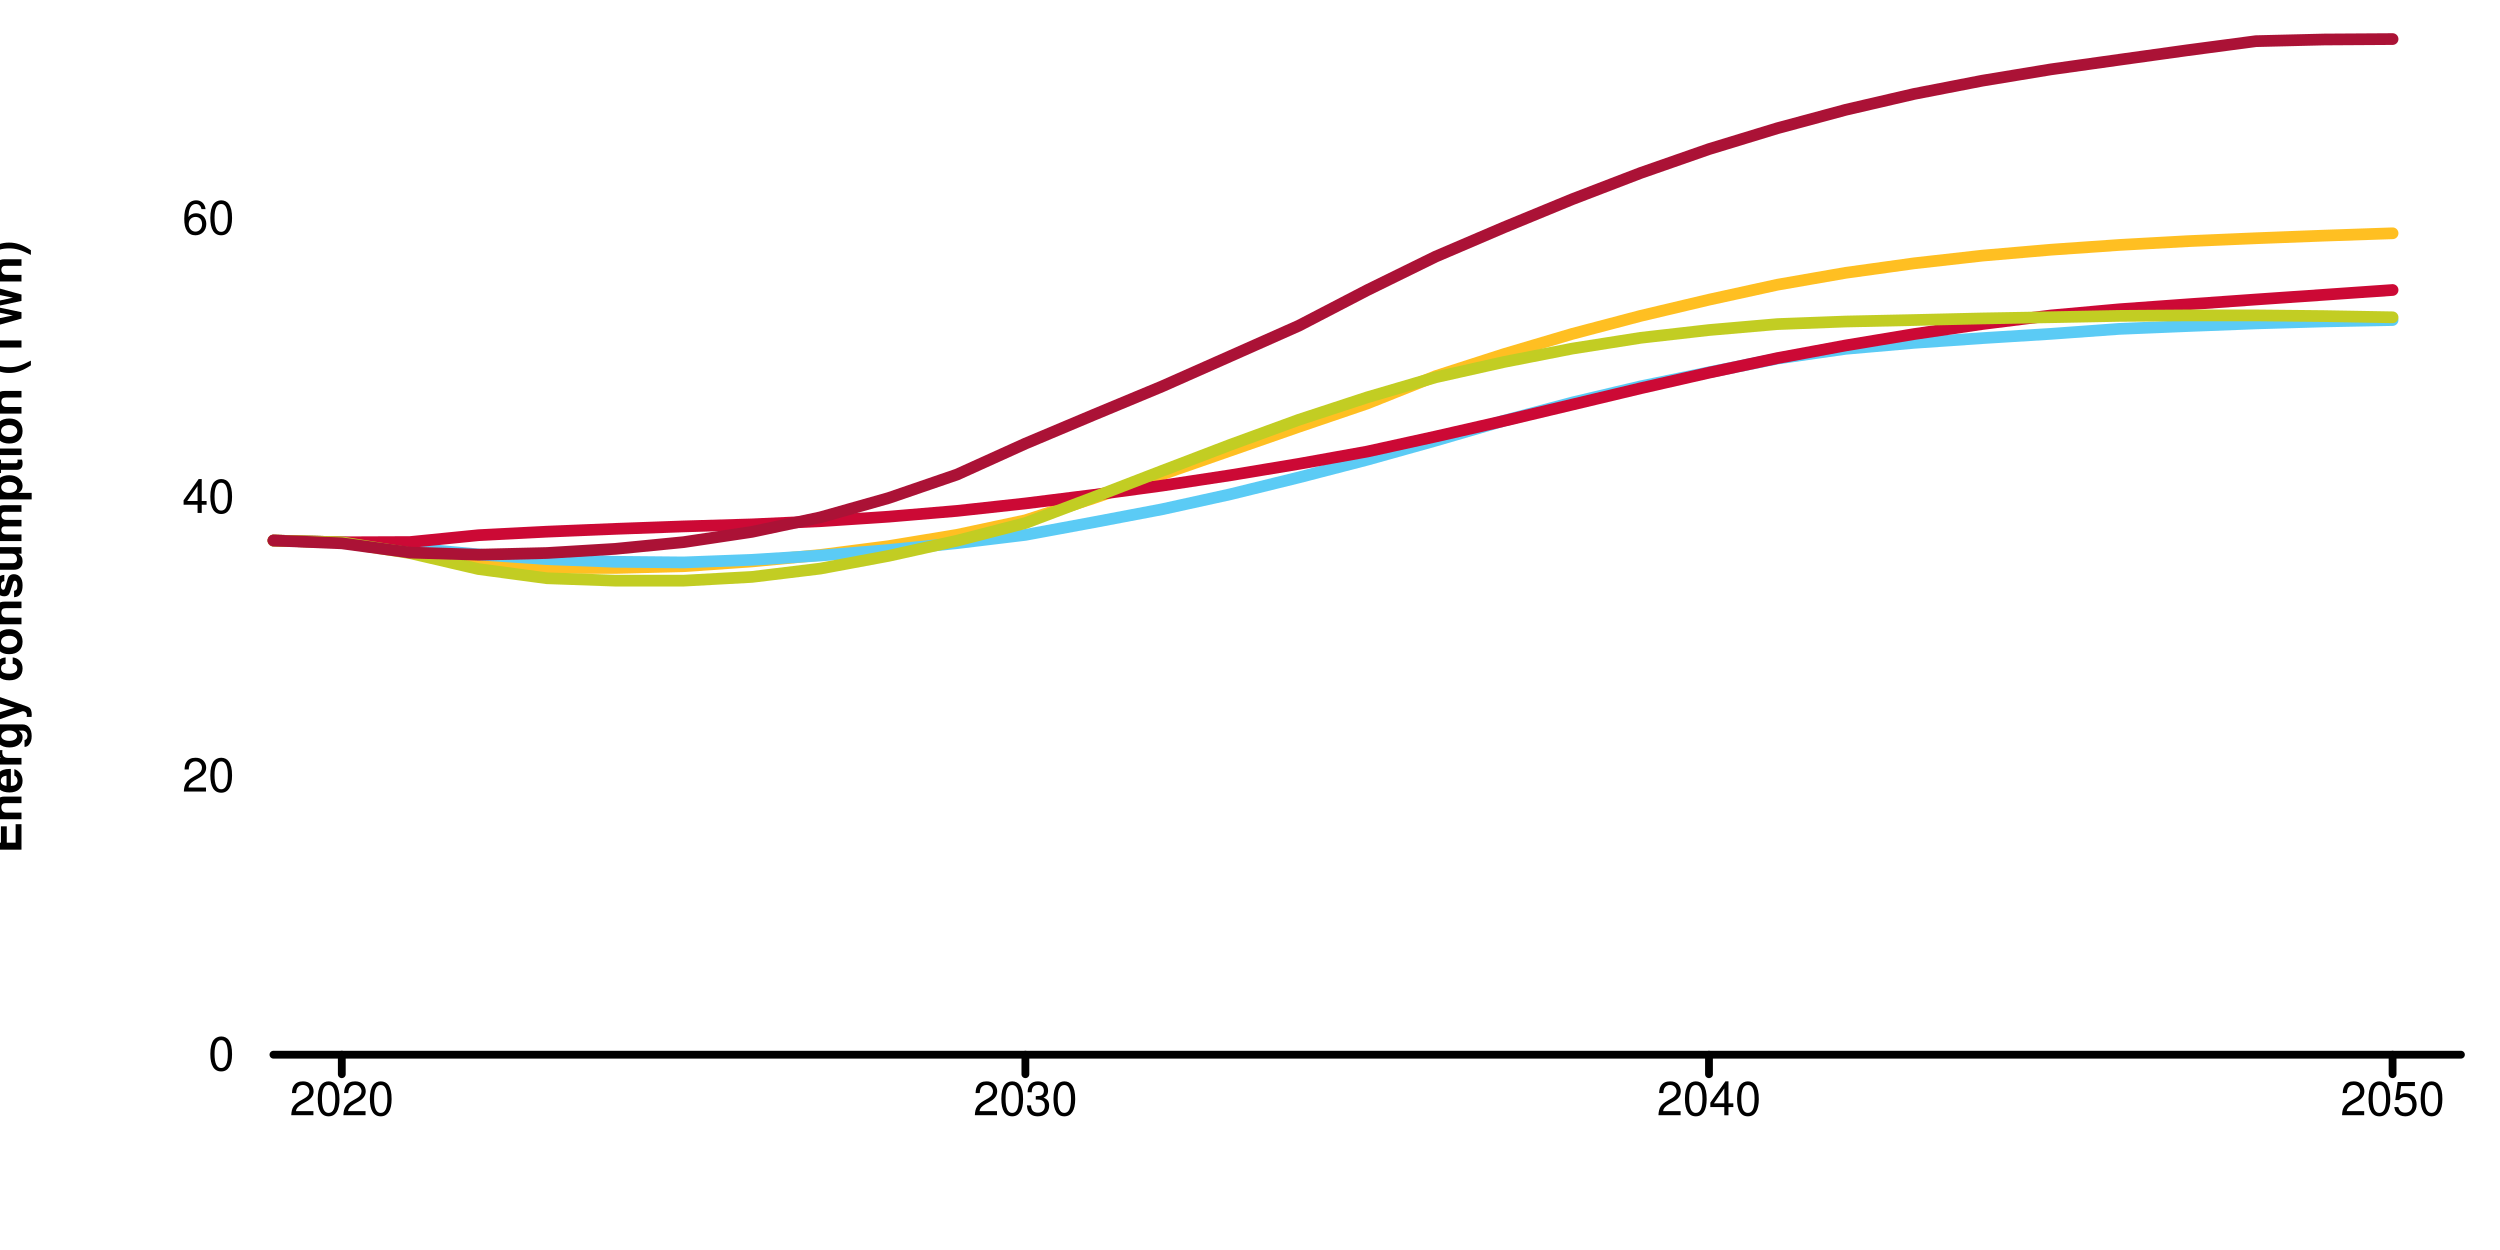
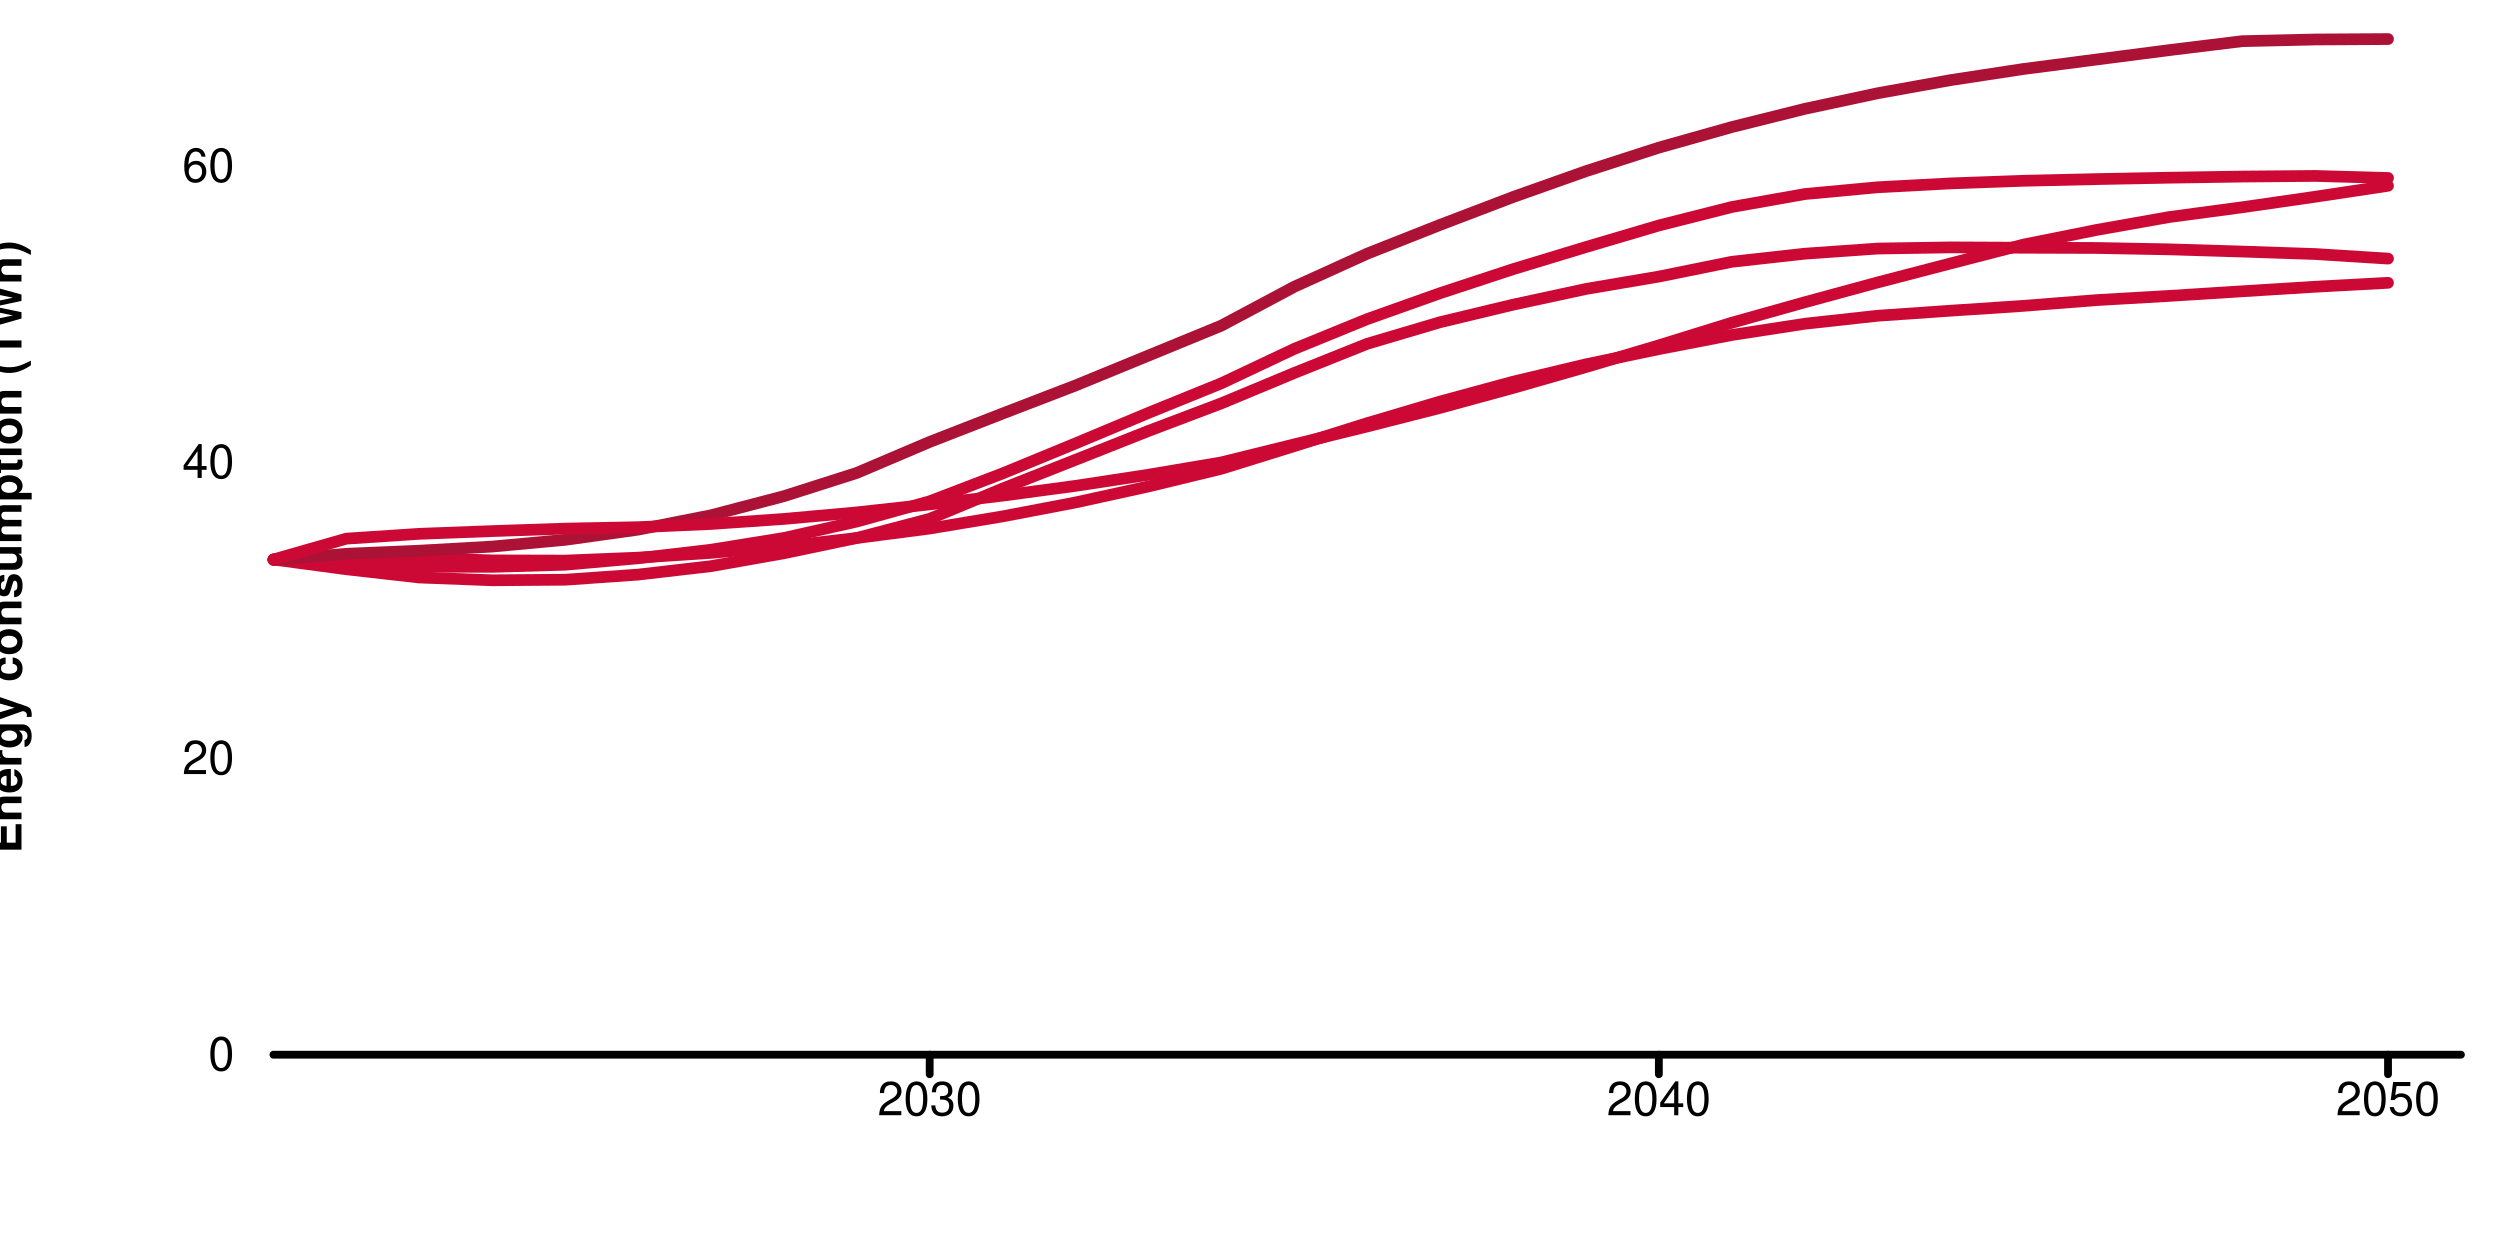
<svg xmlns="http://www.w3.org/2000/svg" width="640" height="320" viewBox="0 0 640 320" style="overflow:display" preserveAspectRatio="xMinYMin meet" overflow="visible">
  <defs>
    <style>
	.data-series path.line { fill-opacity: 0; }
	.data-series path.line.dotted { stroke-dasharray: 12 20 }
	.data-series circle { display: none; }
	.data-series:hover path.line, .data-series.on path.line { stroke-width: 5; }
	.data-series:hover circle, .data-series.on circle { display: inline; }
	.data-series circle:hover, .data-series circle.on { r: 6px!important; fill: black; }
	.grid { font-family: "Helvetica Neue",Helvetica,Arial,"Lucida Grande",sans-serif; }
	.grid line { stroke: rgb(0,0,0); stroke-width: 2; stroke-linecap: round; }
	.grid.grid-x text { text-anchor: middle; dominant-baseline: hanging; transform: translateY(10px); }
	.grid.grid-y text { text-anchor: end; dominant-baseline: middle; transform: translateX(-10px); }
	</style>
  </defs>
  <g class="grid grid-y">
    <line x1="70" y1="270" x2="630" y2="270" data-left="70" />
    <text x="70" y="270" text-anchor="end">0</text>
-     <text x="70" y="198.649" text-anchor="end">20</text>
-     <text x="70" y="127.298" text-anchor="end">40</text>
-     <text x="70" y="55.947" text-anchor="end">60</text>
+     <text x="70" y="194.174" text-anchor="end">20</text>
+     <text x="70" y="118.348" text-anchor="end">40</text>
+     <text x="70" y="42.522" text-anchor="end">60</text>
    <text style="text-anchor:middle;dominant-baseline:hanging;font-weight:bold;transform: translateY(140px) rotate(-90deg);">Energy consumption (TWh)</text>
  </g>
  <g class="grid grid-x">
-     <line class="tick" x1="87.5" y1="270" x2="87.5" y2="275" />
-     <text x="87.5" y="270" text-anchor="middle">2020</text>
-     <line class="tick" x1="262.5" y1="270" x2="262.5" y2="275" />
-     <text x="262.5" y="270" text-anchor="middle">2030</text>
-     <line class="tick" x1="437.5" y1="270" x2="437.5" y2="275" />
-     <text x="437.5" y="270" text-anchor="middle">2040</text>
-     <line class="tick" x1="612.5" y1="270" x2="612.5" y2="275" />
-     <text x="612.5" y="270" text-anchor="middle">2050</text>
+     <line class="tick" x1="238" y1="270" x2="238" y2="275" />
+     <text x="238" y="270" text-anchor="middle">2030</text>
+     <line class="tick" x1="424.667" y1="270" x2="424.667" y2="275" />
+     <text x="424.667" y="270" text-anchor="middle">2040</text>
+     <line class="tick" x1="611.333" y1="270" x2="611.333" y2="275" />
+     <text x="611.333" y="270" text-anchor="middle">2050</text>
    <text style="text-anchor:middle;dominant-baseline:hanging;font-weight:bold;transform: translateY(140px) rotate(-90deg);" />
  </g>
  <g data-scenario="consumer-transformation" class="data-series">
-     <path d="M 70.00,138.38L 87.50,138.83L 105.00,140.89L 122.50,144.02L 140.00,145.37L 157.50,145.40L 175.00,144.95L 192.50,143.73L 210.00,142.07L 227.50,139.81L 245.00,136.92L 262.50,133.19L 280.00,127.51L 297.50,121.44L 315.00,115.34L 332.50,109.25L 350.00,103.29L 367.50,96.30L 385.00,90.66L 402.50,85.47L 420.00,80.86L 437.50,76.72L 455.00,72.89L 472.50,69.84L 490.00,67.41L 507.50,65.44L 525.00,63.93L 542.50,62.71L 560.00,61.74L 577.50,60.99L 595.00,60.32L 612.50,59.72" id="Consumer transformation" class="line" stroke="#FFBF22" stroke-width="3" stroke-linecap="round" />
-     <circle cx="70.00" cy="138.38" data-y="36.894" data-x="2019" r="4" fill="#FFBF22" />
-     <circle cx="87.50" cy="138.83" data-y="36.768" data-x="2020" r="4" fill="#FFBF22" />
-     <circle cx="105.00" cy="140.89" data-y="36.189" data-x="2021" r="4" fill="#FFBF22" />
-     <circle cx="122.50" cy="144.02" data-y="35.314" data-x="2022" r="4" fill="#FFBF22" />
-     <circle cx="140.00" cy="145.37" data-y="34.934" data-x="2023" r="4" fill="#FFBF22" />
-     <circle cx="157.50" cy="145.40" data-y="34.926" data-x="2024" r="4" fill="#FFBF22" />
-     <circle cx="175.00" cy="144.95" data-y="35.053" data-x="2025" r="4" fill="#FFBF22" />
-     <circle cx="192.50" cy="143.73" data-y="35.393" data-x="2026" r="4" fill="#FFBF22" />
-     <circle cx="210.00" cy="142.07" data-y="35.859" data-x="2027" r="4" fill="#FFBF22" />
-     <circle cx="227.50" cy="139.81" data-y="36.493" data-x="2028" r="4" fill="#FFBF22" />
-     <circle cx="245.00" cy="136.92" data-y="37.304" data-x="2029" r="4" fill="#FFBF22" />
-     <circle cx="262.50" cy="133.19" data-y="38.349" data-x="2030" r="4" fill="#FFBF22" />
-     <circle cx="280.00" cy="127.51" data-y="39.941" data-x="2031" r="4" fill="#FFBF22" />
-     <circle cx="297.50" cy="121.44" data-y="41.642" data-x="2032" r="4" fill="#FFBF22" />
-     <circle cx="315.00" cy="115.34" data-y="43.351" data-x="2033" r="4" fill="#FFBF22" />
-     <circle cx="332.50" cy="109.25" data-y="45.060" data-x="2034" r="4" fill="#FFBF22" />
-     <circle cx="350.00" cy="103.29" data-y="46.730" data-x="2035" r="4" fill="#FFBF22" />
-     <circle cx="367.50" cy="96.30" data-y="48.688" data-x="2036" r="4" fill="#FFBF22" />
-     <circle cx="385.00" cy="90.66" data-y="50.270" data-x="2037" r="4" fill="#FFBF22" />
-     <circle cx="402.50" cy="85.47" data-y="51.724" data-x="2038" r="4" fill="#FFBF22" />
-     <circle cx="420.00" cy="80.86" data-y="53.018" data-x="2039" r="4" fill="#FFBF22" />
-     <circle cx="437.50" cy="76.72" data-y="54.177" data-x="2040" r="4" fill="#FFBF22" />
-     <circle cx="455.00" cy="72.89" data-y="55.252" data-x="2041" r="4" fill="#FFBF22" />
-     <circle cx="472.50" cy="69.84" data-y="56.105" data-x="2042" r="4" fill="#FFBF22" />
-     <circle cx="490.00" cy="67.41" data-y="56.786" data-x="2043" r="4" fill="#FFBF22" />
-     <circle cx="507.50" cy="65.44" data-y="57.338" data-x="2044" r="4" fill="#FFBF22" />
-     <circle cx="525.00" cy="63.93" data-y="57.762" data-x="2045" r="4" fill="#FFBF22" />
-     <circle cx="542.50" cy="62.71" data-y="58.105" data-x="2046" r="4" fill="#FFBF22" />
-     <circle cx="560.00" cy="61.74" data-y="58.375" data-x="2047" r="4" fill="#FFBF22" />
-     <circle cx="577.50" cy="60.99" data-y="58.585" data-x="2048" r="4" fill="#FFBF22" />
-     <circle cx="595.00" cy="60.32" data-y="58.773" data-x="2049" r="4" fill="#FFBF22" />
-     <circle cx="612.50" cy="59.72" data-y="58.941" data-x="2050" r="4" fill="#FFBF22" />
+     <path d="M 70.00,143.24L 88.67,144.00L 107.33,145.06L 126.00,145.11L 144.67,144.57L 163.33,142.92L 182.00,140.73L 200.67,137.72L 219.33,133.52L 238.00,128.33L 256.67,121.19L 275.33,113.51L 294.00,105.70L 312.67,98.12L 331.33,89.31L 350.00,81.69L 368.67,75.05L 387.33,68.91L 406.00,63.24L 424.67,57.72L 443.33,52.99L 462.00,49.68L 480.67,47.94L 499.33,46.95L 518.00,46.28L 536.67,45.85L 555.33,45.49L 574.00,45.20L 592.67,45.04L 611.33,45.56" id="Consumer Transformation" class="line" stroke="#cc0935" stroke-width="3" stroke-linecap="round" />
+     <circle cx="70.00" cy="143.24" data-y="33.43466416" data-x="2021" r="4" fill="#cc0935" />
+     <circle cx="88.67" cy="144.00" data-y="33.23377937" data-x="2022" r="4" fill="#cc0935" />
+     <circle cx="107.33" cy="145.06" data-y="32.95478299" data-x="2023" r="4" fill="#cc0935" />
+     <circle cx="126.00" cy="145.11" data-y="32.94145133" data-x="2024" r="4" fill="#cc0935" />
+     <circle cx="144.67" cy="144.57" data-y="33.08238045" data-x="2025" r="4" fill="#cc0935" />
+     <circle cx="163.33" cy="142.92" data-y="33.52001789" data-x="2026" r="4" fill="#cc0935" />
+     <circle cx="182.00" cy="140.73" data-y="34.09535453" data-x="2027" r="4" fill="#cc0935" />
+     <circle cx="200.67" cy="137.72" data-y="34.88992929" data-x="2028" r="4" fill="#cc0935" />
+     <circle cx="219.33" cy="133.52" data-y="35.99859514" data-x="2029" r="4" fill="#cc0935" />
+     <circle cx="238.00" cy="128.33" data-y="37.36600401" data-x="2030" r="4" fill="#cc0935" />
+     <circle cx="256.67" cy="121.19" data-y="39.2509837" data-x="2031" r="4" fill="#cc0935" />
+     <circle cx="275.33" cy="113.51" data-y="41.27566593" data-x="2032" r="4" fill="#cc0935" />
+     <circle cx="294.00" cy="105.70" data-y="43.33648875" data-x="2033" r="4" fill="#cc0935" />
+     <circle cx="312.67" cy="98.12" data-y="45.33550068" data-x="2034" r="4" fill="#cc0935" />
+     <circle cx="331.33" cy="89.31" data-y="47.65975215" data-x="2035" r="4" fill="#cc0935" />
+     <circle cx="350.00" cy="81.69" data-y="49.66879568" data-x="2036" r="4" fill="#cc0935" />
+     <circle cx="368.67" cy="75.05" data-y="51.42138712" data-x="2037" r="4" fill="#cc0935" />
+     <circle cx="387.33" cy="68.91" data-y="53.03978581" data-x="2038" r="4" fill="#cc0935" />
+     <circle cx="406.00" cy="63.24" data-y="54.53570185" data-x="2039" r="4" fill="#cc0935" />
+     <circle cx="424.67" cy="57.72" data-y="55.99234164" data-x="2040" r="4" fill="#cc0935" />
+     <circle cx="443.33" cy="52.99" data-y="57.23768831" data-x="2041" r="4" fill="#cc0935" />
+     <circle cx="462.00" cy="49.68" data-y="58.11107252" data-x="2042" r="4" fill="#cc0935" />
+     <circle cx="480.67" cy="47.94" data-y="58.57101837" data-x="2043" r="4" fill="#cc0935" />
+     <circle cx="499.33" cy="46.95" data-y="58.83208366" data-x="2044" r="4" fill="#cc0935" />
+     <circle cx="518.00" cy="46.28" data-y="59.00813735" data-x="2045" r="4" fill="#cc0935" />
+     <circle cx="536.67" cy="45.85" data-y="59.1215151" data-x="2046" r="4" fill="#cc0935" />
+     <circle cx="555.33" cy="45.49" data-y="59.21749481" data-x="2047" r="4" fill="#cc0935" />
+     <circle cx="574.00" cy="45.20" data-y="59.29371378" data-x="2048" r="4" fill="#cc0935" />
+     <circle cx="592.67" cy="45.04" data-y="59.33646541" data-x="2049" r="4" fill="#cc0935" />
+     <circle cx="611.33" cy="45.56" data-y="59.1998397" data-x="2050" r="4" fill="#cc0935" />
  </g>
  <g data-scenario="system-transformation" class="data-series">
-     <path d="M 70.00,138.38L 87.50,138.83L 105.00,140.33L 122.50,141.93L 140.00,143.14L 157.50,143.82L 175.00,143.98L 192.50,143.32L 210.00,142.22L 227.50,140.80L 245.00,139.05L 262.50,136.93L 280.00,133.69L 297.50,130.37L 315.00,126.52L 332.50,122.22L 350.00,117.69L 367.50,112.80L 385.00,107.70L 402.50,103.04L 420.00,98.90L 437.50,95.30L 455.00,91.79L 472.50,89.30L 490.00,87.77L 507.50,86.56L 525.00,85.47L 542.50,84.20L 560.00,83.47L 577.50,82.79L 595.00,82.28L 612.50,81.93" id="System transformation" class="line" stroke="#5BCBF5" stroke-width="3" stroke-linecap="round" />
-     <circle cx="70.00" cy="138.38" data-y="36.894" data-x="2019" r="4" fill="#5BCBF5" />
-     <circle cx="87.50" cy="138.83" data-y="36.768" data-x="2020" r="4" fill="#5BCBF5" />
-     <circle cx="105.00" cy="140.33" data-y="36.347" data-x="2021" r="4" fill="#5BCBF5" />
-     <circle cx="122.50" cy="141.93" data-y="35.899" data-x="2022" r="4" fill="#5BCBF5" />
-     <circle cx="140.00" cy="143.14" data-y="35.560" data-x="2023" r="4" fill="#5BCBF5" />
-     <circle cx="157.50" cy="143.82" data-y="35.370" data-x="2024" r="4" fill="#5BCBF5" />
-     <circle cx="175.00" cy="143.98" data-y="35.323" data-x="2025" r="4" fill="#5BCBF5" />
-     <circle cx="192.50" cy="143.32" data-y="35.510" data-x="2026" r="4" fill="#5BCBF5" />
-     <circle cx="210.00" cy="142.22" data-y="35.818" data-x="2027" r="4" fill="#5BCBF5" />
-     <circle cx="227.50" cy="140.80" data-y="36.215" data-x="2028" r="4" fill="#5BCBF5" />
-     <circle cx="245.00" cy="139.05" data-y="36.706" data-x="2029" r="4" fill="#5BCBF5" />
-     <circle cx="262.50" cy="136.93" data-y="37.301" data-x="2030" r="4" fill="#5BCBF5" />
-     <circle cx="280.00" cy="133.69" data-y="38.208" data-x="2031" r="4" fill="#5BCBF5" />
-     <circle cx="297.50" cy="130.37" data-y="39.138" data-x="2032" r="4" fill="#5BCBF5" />
-     <circle cx="315.00" cy="126.52" data-y="40.219" data-x="2033" r="4" fill="#5BCBF5" />
-     <circle cx="332.50" cy="122.22" data-y="41.422" data-x="2034" r="4" fill="#5BCBF5" />
-     <circle cx="350.00" cy="117.69" data-y="42.694" data-x="2035" r="4" fill="#5BCBF5" />
-     <circle cx="367.50" cy="112.80" data-y="44.064" data-x="2036" r="4" fill="#5BCBF5" />
-     <circle cx="385.00" cy="107.70" data-y="45.492" data-x="2037" r="4" fill="#5BCBF5" />
-     <circle cx="402.50" cy="103.04" data-y="46.799" data-x="2038" r="4" fill="#5BCBF5" />
-     <circle cx="420.00" cy="98.90" data-y="47.960" data-x="2039" r="4" fill="#5BCBF5" />
-     <circle cx="437.50" cy="95.30" data-y="48.970" data-x="2040" r="4" fill="#5BCBF5" />
-     <circle cx="455.00" cy="91.79" data-y="49.954" data-x="2041" r="4" fill="#5BCBF5" />
-     <circle cx="472.50" cy="89.30" data-y="50.650" data-x="2042" r="4" fill="#5BCBF5" />
-     <circle cx="490.00" cy="87.77" data-y="51.081" data-x="2043" r="4" fill="#5BCBF5" />
-     <circle cx="507.50" cy="86.56" data-y="51.419" data-x="2044" r="4" fill="#5BCBF5" />
-     <circle cx="525.00" cy="85.47" data-y="51.725" data-x="2045" r="4" fill="#5BCBF5" />
-     <circle cx="542.50" cy="84.20" data-y="52.080" data-x="2046" r="4" fill="#5BCBF5" />
-     <circle cx="560.00" cy="83.47" data-y="52.284" data-x="2047" r="4" fill="#5BCBF5" />
-     <circle cx="577.50" cy="82.79" data-y="52.477" data-x="2048" r="4" fill="#5BCBF5" />
-     <circle cx="595.00" cy="82.28" data-y="52.619" data-x="2049" r="4" fill="#5BCBF5" />
-     <circle cx="612.50" cy="81.93" data-y="52.716" data-x="2050" r="4" fill="#5BCBF5" />
-   </g>
-   <g data-scenario="steady-progression" class="data-series">
-     <path d="M 70.00,138.38L 87.50,138.83L 105.00,138.76L 122.50,137.01L 140.00,136.11L 157.50,135.39L 175.00,134.76L 192.50,134.24L 210.00,133.43L 227.50,132.27L 245.00,130.79L 262.50,128.88L 280.00,126.69L 297.50,124.32L 315.00,121.66L 332.50,118.75L 350.00,115.60L 367.50,111.75L 385.00,107.75L 402.50,103.58L 420.00,99.40L 437.50,95.41L 455.00,91.68L 472.50,88.43L 490.00,85.52L 507.50,82.95L 525.00,80.76L 542.50,79.18L 560.00,77.91L 577.50,76.67L 595.00,75.46L 612.50,74.24" id="Steady progression" class="line" stroke="#cc0935" stroke-width="3" stroke-linecap="round" />
-     <circle cx="70.00" cy="138.38" data-y="36.894" data-x="2019" r="4" fill="#cc0935" />
-     <circle cx="87.50" cy="138.83" data-y="36.768" data-x="2020" r="4" fill="#cc0935" />
-     <circle cx="105.00" cy="138.76" data-y="36.788" data-x="2021" r="4" fill="#cc0935" />
-     <circle cx="122.50" cy="137.01" data-y="37.279" data-x="2022" r="4" fill="#cc0935" />
-     <circle cx="140.00" cy="136.11" data-y="37.531" data-x="2023" r="4" fill="#cc0935" />
-     <circle cx="157.50" cy="135.39" data-y="37.732" data-x="2024" r="4" fill="#cc0935" />
-     <circle cx="175.00" cy="134.76" data-y="37.908" data-x="2025" r="4" fill="#cc0935" />
-     <circle cx="192.50" cy="134.24" data-y="38.053" data-x="2026" r="4" fill="#cc0935" />
-     <circle cx="210.00" cy="133.43" data-y="38.280" data-x="2027" r="4" fill="#cc0935" />
-     <circle cx="227.50" cy="132.27" data-y="38.606" data-x="2028" r="4" fill="#cc0935" />
-     <circle cx="245.00" cy="130.79" data-y="39.020" data-x="2029" r="4" fill="#cc0935" />
-     <circle cx="262.50" cy="128.88" data-y="39.556" data-x="2030" r="4" fill="#cc0935" />
-     <circle cx="280.00" cy="126.69" data-y="40.169" data-x="2031" r="4" fill="#cc0935" />
-     <circle cx="297.50" cy="124.32" data-y="40.835" data-x="2032" r="4" fill="#cc0935" />
-     <circle cx="315.00" cy="121.66" data-y="41.580" data-x="2033" r="4" fill="#cc0935" />
-     <circle cx="332.50" cy="118.75" data-y="42.397" data-x="2034" r="4" fill="#cc0935" />
-     <circle cx="350.00" cy="115.60" data-y="43.280" data-x="2035" r="4" fill="#cc0935" />
-     <circle cx="367.50" cy="111.75" data-y="44.359" data-x="2036" r="4" fill="#cc0935" />
-     <circle cx="385.00" cy="107.75" data-y="45.478" data-x="2037" r="4" fill="#cc0935" />
-     <circle cx="402.50" cy="103.58" data-y="46.647" data-x="2038" r="4" fill="#cc0935" />
-     <circle cx="420.00" cy="99.40" data-y="47.819" data-x="2039" r="4" fill="#cc0935" />
-     <circle cx="437.50" cy="95.41" data-y="48.937" data-x="2040" r="4" fill="#cc0935" />
-     <circle cx="455.00" cy="91.68" data-y="49.985" data-x="2041" r="4" fill="#cc0935" />
-     <circle cx="472.50" cy="88.43" data-y="50.894" data-x="2042" r="4" fill="#cc0935" />
-     <circle cx="490.00" cy="85.52" data-y="51.710" data-x="2043" r="4" fill="#cc0935" />
-     <circle cx="507.50" cy="82.95" data-y="52.432" data-x="2044" r="4" fill="#cc0935" />
-     <circle cx="525.00" cy="80.76" data-y="53.046" data-x="2045" r="4" fill="#cc0935" />
-     <circle cx="542.50" cy="79.18" data-y="53.488" data-x="2046" r="4" fill="#cc0935" />
-     <circle cx="560.00" cy="77.91" data-y="53.844" data-x="2047" r="4" fill="#cc0935" />
-     <circle cx="577.50" cy="76.67" data-y="54.190" data-x="2048" r="4" fill="#cc0935" />
-     <circle cx="595.00" cy="75.46" data-y="54.530" data-x="2049" r="4" fill="#cc0935" />
-     <circle cx="612.50" cy="74.24" data-y="54.871" data-x="2050" r="4" fill="#cc0935" />
+     <path d="M 70.00,143.24L 88.67,142.01L 107.33,142.83L 126.00,143.46L 144.67,143.51L 163.33,142.76L 182.00,141.54L 200.67,139.88L 219.33,137.73L 238.00,135.30L 256.67,132.19L 275.33,128.63L 294.00,124.53L 312.67,120.00L 331.33,114.20L 350.00,108.33L 368.67,102.79L 387.33,97.72L 406.00,93.26L 424.67,89.37L 443.33,85.76L 462.00,82.88L 480.67,80.83L 499.33,79.54L 518.00,78.30L 536.67,76.83L 555.33,75.75L 574.00,74.57L 592.67,73.41L 611.33,72.40" id="System Transformation" class="line" stroke="#cc0935" stroke-width="3" stroke-linecap="round" />
+     <circle cx="70.00" cy="143.24" data-y="33.43558567" data-x="2021" r="4" fill="#cc0935" />
+     <circle cx="88.67" cy="142.01" data-y="33.75834916" data-x="2022" r="4" fill="#cc0935" />
+     <circle cx="107.33" cy="142.83" data-y="33.54184727" data-x="2023" r="4" fill="#cc0935" />
+     <circle cx="126.00" cy="143.46" data-y="33.37592049" data-x="2024" r="4" fill="#cc0935" />
+     <circle cx="144.67" cy="143.51" data-y="33.36419616" data-x="2025" r="4" fill="#cc0935" />
+     <circle cx="163.33" cy="142.76" data-y="33.56080773" data-x="2026" r="4" fill="#cc0935" />
+     <circle cx="182.00" cy="141.54" data-y="33.88381677" data-x="2027" r="4" fill="#cc0935" />
+     <circle cx="200.67" cy="139.88" data-y="34.32175691" data-x="2028" r="4" fill="#cc0935" />
+     <circle cx="219.33" cy="137.73" data-y="34.88899105" data-x="2029" r="4" fill="#cc0935" />
+     <circle cx="238.00" cy="135.30" data-y="35.52765278" data-x="2030" r="4" fill="#cc0935" />
+     <circle cx="256.67" cy="132.19" data-y="36.34801364" data-x="2031" r="4" fill="#cc0935" />
+     <circle cx="275.33" cy="128.63" data-y="37.28748882" data-x="2032" r="4" fill="#cc0935" />
+     <circle cx="294.00" cy="124.53" data-y="38.36915688" data-x="2033" r="4" fill="#cc0935" />
+     <circle cx="312.67" cy="120.00" data-y="39.56332956" data-x="2034" r="4" fill="#cc0935" />
+     <circle cx="331.33" cy="114.20" data-y="41.09364538" data-x="2035" r="4" fill="#cc0935" />
+     <circle cx="350.00" cy="108.33" data-y="42.64198138" data-x="2036" r="4" fill="#cc0935" />
+     <circle cx="368.67" cy="102.79" data-y="44.10268546" data-x="2037" r="4" fill="#cc0935" />
+     <circle cx="387.33" cy="97.72" data-y="45.43967265" data-x="2038" r="4" fill="#cc0935" />
+     <circle cx="406.00" cy="93.26" data-y="46.61599399" data-x="2039" r="4" fill="#cc0935" />
+     <circle cx="424.67" cy="89.37" data-y="47.64379795" data-x="2040" r="4" fill="#cc0935" />
+     <circle cx="443.33" cy="85.76" data-y="48.59662621" data-x="2041" r="4" fill="#cc0935" />
+     <circle cx="462.00" cy="82.88" data-y="49.35479848" data-x="2042" r="4" fill="#cc0935" />
+     <circle cx="480.67" cy="80.83" data-y="49.89466967" data-x="2043" r="4" fill="#cc0935" />
+     <circle cx="499.33" cy="79.54" data-y="50.23523039" data-x="2044" r="4" fill="#cc0935" />
+     <circle cx="518.00" cy="78.30" data-y="50.5640014" data-x="2045" r="4" fill="#cc0935" />
+     <circle cx="536.67" cy="76.83" data-y="50.94980362" data-x="2046" r="4" fill="#cc0935" />
+     <circle cx="555.33" cy="75.75" data-y="51.23585846" data-x="2047" r="4" fill="#cc0935" />
+     <circle cx="574.00" cy="74.57" data-y="51.54737867" data-x="2048" r="4" fill="#cc0935" />
+     <circle cx="592.67" cy="73.41" data-y="51.85287765" data-x="2049" r="4" fill="#cc0935" />
+     <circle cx="611.33" cy="72.40" data-y="52.12057449" data-x="2050" r="4" fill="#cc0935" />
  </g>
  <g data-scenario="leading-the-way" class="data-series">
-     <path d="M 70.00,138.38L 87.50,138.83L 105.00,141.61L 122.50,145.68L 140.00,148.03L 157.50,148.65L 175.00,148.65L 192.50,147.69L 210.00,145.56L 227.50,142.30L 245.00,138.42L 262.50,133.90L 280.00,127.29L 297.50,120.54L 315.00,113.85L 332.50,107.46L 350.00,101.72L 367.50,96.59L 385.00,92.67L 402.50,89.24L 420.00,86.48L 437.50,84.49L 455.00,82.97L 472.50,82.31L 490.00,81.93L 507.50,81.52L 525.00,81.21L 542.50,80.87L 560.00,80.74L 577.50,80.74L 595.00,80.92L 612.50,81.23" id="Leading the way" class="line" stroke="#C2CD23" stroke-width="3" stroke-linecap="round" />
-     <circle cx="70.00" cy="138.38" data-y="36.894" data-x="2019" r="4" fill="#C2CD23" />
-     <circle cx="87.50" cy="138.83" data-y="36.768" data-x="2020" r="4" fill="#C2CD23" />
-     <circle cx="105.00" cy="141.61" data-y="35.988" data-x="2021" r="4" fill="#C2CD23" />
-     <circle cx="122.50" cy="145.68" data-y="34.847" data-x="2022" r="4" fill="#C2CD23" />
-     <circle cx="140.00" cy="148.03" data-y="34.190" data-x="2023" r="4" fill="#C2CD23" />
-     <circle cx="157.50" cy="148.65" data-y="34.014" data-x="2024" r="4" fill="#C2CD23" />
-     <circle cx="175.00" cy="148.65" data-y="34.014" data-x="2025" r="4" fill="#C2CD23" />
-     <circle cx="192.50" cy="147.69" data-y="34.285" data-x="2026" r="4" fill="#C2CD23" />
-     <circle cx="210.00" cy="145.56" data-y="34.881" data-x="2027" r="4" fill="#C2CD23" />
-     <circle cx="227.50" cy="142.30" data-y="35.795" data-x="2028" r="4" fill="#C2CD23" />
-     <circle cx="245.00" cy="138.42" data-y="36.883" data-x="2029" r="4" fill="#C2CD23" />
-     <circle cx="262.50" cy="133.90" data-y="38.150" data-x="2030" r="4" fill="#C2CD23" />
-     <circle cx="280.00" cy="127.29" data-y="40.001" data-x="2031" r="4" fill="#C2CD23" />
-     <circle cx="297.50" cy="120.54" data-y="41.893" data-x="2032" r="4" fill="#C2CD23" />
-     <circle cx="315.00" cy="113.85" data-y="43.769" data-x="2033" r="4" fill="#C2CD23" />
-     <circle cx="332.50" cy="107.46" data-y="45.560" data-x="2034" r="4" fill="#C2CD23" />
-     <circle cx="350.00" cy="101.72" data-y="47.170" data-x="2035" r="4" fill="#C2CD23" />
-     <circle cx="367.50" cy="96.59" data-y="48.608" data-x="2036" r="4" fill="#C2CD23" />
-     <circle cx="385.00" cy="92.67" data-y="49.706" data-x="2037" r="4" fill="#C2CD23" />
-     <circle cx="402.50" cy="89.24" data-y="50.669" data-x="2038" r="4" fill="#C2CD23" />
-     <circle cx="420.00" cy="86.48" data-y="51.441" data-x="2039" r="4" fill="#C2CD23" />
-     <circle cx="437.50" cy="84.49" data-y="51.998" data-x="2040" r="4" fill="#C2CD23" />
-     <circle cx="455.00" cy="82.97" data-y="52.425" data-x="2041" r="4" fill="#C2CD23" />
-     <circle cx="472.50" cy="82.31" data-y="52.611" data-x="2042" r="4" fill="#C2CD23" />
-     <circle cx="490.00" cy="81.93" data-y="52.717" data-x="2043" r="4" fill="#C2CD23" />
-     <circle cx="507.50" cy="81.52" data-y="52.833" data-x="2044" r="4" fill="#C2CD23" />
-     <circle cx="525.00" cy="81.21" data-y="52.918" data-x="2045" r="4" fill="#C2CD23" />
-     <circle cx="542.50" cy="80.87" data-y="53.014" data-x="2046" r="4" fill="#C2CD23" />
-     <circle cx="560.00" cy="80.74" data-y="53.050" data-x="2047" r="4" fill="#C2CD23" />
-     <circle cx="577.50" cy="80.74" data-y="53.051" data-x="2048" r="4" fill="#C2CD23" />
-     <circle cx="595.00" cy="80.92" data-y="53.001" data-x="2049" r="4" fill="#C2CD23" />
-     <circle cx="612.50" cy="81.23" data-y="52.914" data-x="2050" r="4" fill="#C2CD23" />
+     <path d="M 70.00,143.24L 88.67,145.73L 107.33,147.84L 126.00,148.55L 144.67,148.41L 163.33,147.10L 182.00,144.94L 200.67,141.64L 219.33,137.72L 238.00,132.82L 256.67,125.07L 275.33,117.71L 294.00,110.32L 312.67,103.25L 331.33,95.48L 350.00,88.01L 368.67,82.48L 387.33,78.00L 406.00,73.97L 424.67,70.80L 443.33,67.02L 462.00,64.95L 480.67,63.63L 499.33,63.33L 518.00,63.42L 536.67,63.48L 555.33,63.83L 574.00,64.40L 592.67,65.03L 611.33,66.20" id="Leading The Way" class="line" stroke="#cc0935" stroke-width="3" stroke-linecap="round" />
+     <circle cx="70.00" cy="143.24" data-y="33.43375106" data-x="2021" r="4" fill="#cc0935" />
+     <circle cx="88.67" cy="145.73" data-y="32.77733992" data-x="2022" r="4" fill="#cc0935" />
+     <circle cx="107.33" cy="147.84" data-y="32.22142352" data-x="2023" r="4" fill="#cc0935" />
+     <circle cx="126.00" cy="148.55" data-y="32.03461489" data-x="2024" r="4" fill="#cc0935" />
+     <circle cx="144.67" cy="148.41" data-y="32.07032952" data-x="2025" r="4" fill="#cc0935" />
+     <circle cx="163.33" cy="147.10" data-y="32.41502781" data-x="2026" r="4" fill="#cc0935" />
+     <circle cx="182.00" cy="144.94" data-y="32.98519475" data-x="2027" r="4" fill="#cc0935" />
+     <circle cx="200.67" cy="141.64" data-y="33.85619664" data-x="2028" r="4" fill="#cc0935" />
+     <circle cx="219.33" cy="137.72" data-y="34.8904495" data-x="2029" r="4" fill="#cc0935" />
+     <circle cx="238.00" cy="132.82" data-y="36.18402648" data-x="2030" r="4" fill="#cc0935" />
+     <circle cx="256.67" cy="125.07" data-y="38.22802534" data-x="2031" r="4" fill="#cc0935" />
+     <circle cx="275.33" cy="117.71" data-y="40.16701514" data-x="2032" r="4" fill="#cc0935" />
+     <circle cx="294.00" cy="110.32" data-y="42.11739202" data-x="2033" r="4" fill="#cc0935" />
+     <circle cx="312.67" cy="103.25" data-y="43.98225568" data-x="2034" r="4" fill="#cc0935" />
+     <circle cx="331.33" cy="95.48" data-y="46.03215186" data-x="2035" r="4" fill="#cc0935" />
+     <circle cx="350.00" cy="88.01" data-y="48.00282679" data-x="2036" r="4" fill="#cc0935" />
+     <circle cx="368.67" cy="82.48" data-y="49.46163426" data-x="2037" r="4" fill="#cc0935" />
+     <circle cx="387.33" cy="78.00" data-y="50.64180493" data-x="2038" r="4" fill="#cc0935" />
+     <circle cx="406.00" cy="73.97" data-y="51.70516519" data-x="2039" r="4" fill="#cc0935" />
+     <circle cx="424.67" cy="70.80" data-y="52.54056502" data-x="2040" r="4" fill="#cc0935" />
+     <circle cx="443.33" cy="67.02" data-y="53.5372376" data-x="2041" r="4" fill="#cc0935" />
+     <circle cx="462.00" cy="64.95" data-y="54.0840127" data-x="2042" r="4" fill="#cc0935" />
+     <circle cx="480.67" cy="63.63" data-y="54.43176293" data-x="2043" r="4" fill="#cc0935" />
+     <circle cx="499.33" cy="63.33" data-y="54.51142989" data-x="2044" r="4" fill="#cc0935" />
+     <circle cx="518.00" cy="63.42" data-y="54.48712212" data-x="2045" r="4" fill="#cc0935" />
+     <circle cx="536.67" cy="63.48" data-y="54.47154279" data-x="2046" r="4" fill="#cc0935" />
+     <circle cx="555.33" cy="63.83" data-y="54.37922336" data-x="2047" r="4" fill="#cc0935" />
+     <circle cx="574.00" cy="64.40" data-y="54.22987807" data-x="2048" r="4" fill="#cc0935" />
+     <circle cx="592.67" cy="65.03" data-y="54.06261855" data-x="2049" r="4" fill="#cc0935" />
+     <circle cx="611.33" cy="66.20" data-y="53.75379989" data-x="2050" r="4" fill="#cc0935" />
  </g>
  <g data-scenario="planning-scenario" class="data-series">
-     <path d="M 70.00,138.36L 87.50,139.09L 105.00,141.46L 122.50,142.00L 140.00,141.57L 157.50,140.51L 175.00,138.79L 192.50,136.16L 210.00,132.44L 227.50,127.49L 245.00,121.48L 262.50,113.56L 280.00,106.19L 297.50,98.91L 315.00,91.15L 332.50,83.38L 350.00,74.29L 367.50,65.70L 385.00,58.21L 402.50,51.00L 420.00,44.28L 437.50,38.17L 455.00,32.83L 472.50,28.11L 490.00,24.05L 507.50,20.65L 525.00,17.76L 542.50,15.30L 560.00,12.86L 577.50,10.54L 595.00,10.11L 612.50,10.00" id="NPg Planning Scenario" class="line" stroke="#ab1236" stroke-width="3" stroke-linecap="round" />
-     <circle cx="70.00" cy="138.36" data-y="36.899" data-x="2019" r="4" fill="#ab1236" />
-     <circle cx="87.50" cy="139.09" data-y="36.695" data-x="2020" r="4" fill="#ab1236" />
-     <circle cx="105.00" cy="141.46" data-y="36.029" data-x="2021" r="4" fill="#ab1236" />
-     <circle cx="122.50" cy="142.00" data-y="35.879" data-x="2022" r="4" fill="#ab1236" />
-     <circle cx="140.00" cy="141.57" data-y="35.999" data-x="2023" r="4" fill="#ab1236" />
-     <circle cx="157.50" cy="140.51" data-y="36.297" data-x="2024" r="4" fill="#ab1236" />
-     <circle cx="175.00" cy="138.79" data-y="36.779" data-x="2025" r="4" fill="#ab1236" />
-     <circle cx="192.50" cy="136.16" data-y="37.517" data-x="2026" r="4" fill="#ab1236" />
-     <circle cx="210.00" cy="132.44" data-y="38.558" data-x="2027" r="4" fill="#ab1236" />
-     <circle cx="227.50" cy="127.49" data-y="39.946" data-x="2028" r="4" fill="#ab1236" />
-     <circle cx="245.00" cy="121.48" data-y="41.631" data-x="2029" r="4" fill="#ab1236" />
-     <circle cx="262.50" cy="113.56" data-y="43.851" data-x="2030" r="4" fill="#ab1236" />
-     <circle cx="280.00" cy="106.19" data-y="45.917" data-x="2031" r="4" fill="#ab1236" />
-     <circle cx="297.50" cy="98.91" data-y="47.957" data-x="2032" r="4" fill="#ab1236" />
-     <circle cx="315.00" cy="91.15" data-y="50.132" data-x="2033" r="4" fill="#ab1236" />
-     <circle cx="332.50" cy="83.38" data-y="52.310" data-x="2034" r="4" fill="#ab1236" />
-     <circle cx="350.00" cy="74.29" data-y="54.857" data-x="2035" r="4" fill="#ab1236" />
-     <circle cx="367.50" cy="65.70" data-y="57.267" data-x="2036" r="4" fill="#ab1236" />
-     <circle cx="385.00" cy="58.21" data-y="59.365" data-x="2037" r="4" fill="#ab1236" />
-     <circle cx="402.50" cy="51.00" data-y="61.387" data-x="2038" r="4" fill="#ab1236" />
-     <circle cx="420.00" cy="44.28" data-y="63.270" data-x="2039" r="4" fill="#ab1236" />
-     <circle cx="437.50" cy="38.17" data-y="64.984" data-x="2040" r="4" fill="#ab1236" />
-     <circle cx="455.00" cy="32.83" data-y="66.480" data-x="2041" r="4" fill="#ab1236" />
-     <circle cx="472.50" cy="28.11" data-y="67.804" data-x="2042" r="4" fill="#ab1236" />
-     <circle cx="490.00" cy="24.05" data-y="68.940" data-x="2043" r="4" fill="#ab1236" />
-     <circle cx="507.50" cy="20.65" data-y="69.895" data-x="2044" r="4" fill="#ab1236" />
-     <circle cx="525.00" cy="17.76" data-y="70.704" data-x="2045" r="4" fill="#ab1236" />
-     <circle cx="542.50" cy="15.30" data-y="71.393" data-x="2046" r="4" fill="#ab1236" />
-     <circle cx="560.00" cy="12.86" data-y="72.076" data-x="2047" r="4" fill="#ab1236" />
-     <circle cx="577.50" cy="10.54" data-y="72.728" data-x="2048" r="4" fill="#ab1236" />
-     <circle cx="595.00" cy="10.11" data-y="72.847" data-x="2049" r="4" fill="#ab1236" />
-     <circle cx="612.50" cy="10.00" data-y="72.879" data-x="2050" r="4" fill="#ab1236" />
+     <path d="M 70.00,143.35L 88.67,141.77L 107.33,140.98L 126.00,139.92L 144.67,138.20L 163.33,135.59L 182.00,131.91L 200.67,127.02L 219.33,121.07L 238.00,113.13L 256.67,105.86L 275.33,98.68L 294.00,91.02L 312.67,83.36L 331.33,73.41L 350.00,64.94L 368.67,57.56L 387.33,50.44L 406.00,43.82L 424.67,37.79L 443.33,32.53L 462.00,27.87L 480.67,23.87L 499.33,20.51L 518.00,17.66L 536.67,15.24L 555.33,12.83L 574.00,10.54L 592.67,10.11L 611.33,10.00" id="NPg Planning Scenario" class="line" stroke="#ab1236" stroke-width="3" stroke-linecap="round" />
+     <circle cx="70.00" cy="143.35" data-y="33.40503555" data-x="2021" r="4" fill="#ab1236" />
+     <circle cx="88.67" cy="141.77" data-y="33.82164533" data-x="2022" r="4" fill="#ab1236" />
+     <circle cx="107.33" cy="140.98" data-y="34.03005886" data-x="2023" r="4" fill="#ab1236" />
+     <circle cx="126.00" cy="139.92" data-y="34.3110803" data-x="2024" r="4" fill="#ab1236" />
+     <circle cx="144.67" cy="138.20" data-y="34.76348244" data-x="2025" r="4" fill="#ab1236" />
+     <circle cx="163.33" cy="135.59" data-y="35.45166686" data-x="2026" r="4" fill="#ab1236" />
+     <circle cx="182.00" cy="131.91" data-y="36.42195228" data-x="2027" r="4" fill="#ab1236" />
+     <circle cx="200.67" cy="127.02" data-y="37.71293353" data-x="2028" r="4" fill="#ab1236" />
+     <circle cx="219.33" cy="121.07" data-y="39.28087244" data-x="2029" r="4" fill="#ab1236" />
+     <circle cx="238.00" cy="113.13" data-y="41.37497229" data-x="2030" r="4" fill="#ab1236" />
+     <circle cx="256.67" cy="105.86" data-y="43.29366663" data-x="2031" r="4" fill="#ab1236" />
+     <circle cx="275.33" cy="98.68" data-y="45.18812174" data-x="2032" r="4" fill="#ab1236" />
+     <circle cx="294.00" cy="91.02" data-y="47.20681545" data-x="2033" r="4" fill="#ab1236" />
+     <circle cx="312.67" cy="83.36" data-y="49.22864071" data-x="2034" r="4" fill="#ab1236" />
+     <circle cx="331.33" cy="73.41" data-y="51.85161932" data-x="2035" r="4" fill="#ab1236" />
+     <circle cx="350.00" cy="64.94" data-y="54.08770224" data-x="2036" r="4" fill="#ab1236" />
+     <circle cx="368.67" cy="57.56" data-y="56.03417942" data-x="2037" r="4" fill="#ab1236" />
+     <circle cx="387.33" cy="50.44" data-y="57.9104878" data-x="2038" r="4" fill="#ab1236" />
+     <circle cx="406.00" cy="43.82" data-y="59.65784184" data-x="2039" r="4" fill="#ab1236" />
+     <circle cx="424.67" cy="37.79" data-y="61.24789425" data-x="2040" r="4" fill="#ab1236" />
+     <circle cx="443.33" cy="32.53" data-y="62.63593159" data-x="2041" r="4" fill="#ab1236" />
+     <circle cx="462.00" cy="27.87" data-y="63.86516955" data-x="2042" r="4" fill="#ab1236" />
+     <circle cx="480.67" cy="23.87" data-y="64.91904702" data-x="2043" r="4" fill="#ab1236" />
+     <circle cx="499.33" cy="20.51" data-y="65.80565075" data-x="2044" r="4" fill="#ab1236" />
+     <circle cx="518.00" cy="17.66" data-y="66.55681841" data-x="2045" r="4" fill="#ab1236" />
+     <circle cx="536.67" cy="15.24" data-y="67.19682274" data-x="2046" r="4" fill="#ab1236" />
+     <circle cx="555.33" cy="12.83" data-y="67.83146033" data-x="2047" r="4" fill="#ab1236" />
+     <circle cx="574.00" cy="10.54" data-y="68.43663282" data-x="2048" r="4" fill="#ab1236" />
+     <circle cx="592.67" cy="10.11" data-y="68.54822159" data-x="2049" r="4" fill="#ab1236" />
+     <circle cx="611.33" cy="10.00" data-y="68.57801292" data-x="2050" r="4" fill="#ab1236" />
+   </g>
+   <g data-scenario="falling-short" class="data-series">
+     <path d="M 70.00,143.23L 88.67,137.89L 107.33,136.66L 126.00,135.96L 144.67,135.33L 163.33,134.96L 182.00,134.14L 200.67,132.85L 219.33,131.17L 238.00,129.12L 256.67,126.88L 275.33,124.38L 294.00,121.53L 312.67,118.37L 331.33,113.76L 350.00,109.17L 368.67,104.41L 387.33,99.31L 406.00,93.96L 424.67,88.41L 443.33,82.62L 462.00,77.38L 480.67,72.30L 499.33,67.44L 518.00,62.62L 536.67,58.87L 555.33,55.56L 574.00,53.06L 592.67,50.37L 611.33,47.56" id="Falling Short" class="line" stroke="#cc0935" stroke-width="3" stroke-linecap="round" />
+     <circle cx="70.00" cy="143.23" data-y="33.43701218" data-x="2021" r="4" fill="#cc0935" />
+     <circle cx="88.67" cy="137.89" data-y="34.84439246" data-x="2022" r="4" fill="#cc0935" />
+     <circle cx="107.33" cy="136.66" data-y="35.16881298" data-x="2023" r="4" fill="#cc0935" />
+     <circle cx="126.00" cy="135.96" data-y="35.35561899" data-x="2024" r="4" fill="#cc0935" />
+     <circle cx="144.67" cy="135.33" data-y="35.52168622" data-x="2025" r="4" fill="#cc0935" />
+     <circle cx="163.33" cy="134.96" data-y="35.61882631" data-x="2026" r="4" fill="#cc0935" />
+     <circle cx="182.00" cy="134.14" data-y="35.8357711" data-x="2027" r="4" fill="#cc0935" />
+     <circle cx="200.67" cy="132.85" data-y="36.17483082" data-x="2028" r="4" fill="#cc0935" />
+     <circle cx="219.33" cy="131.17" data-y="36.61683147" data-x="2029" r="4" fill="#cc0935" />
+     <circle cx="238.00" cy="129.12" data-y="37.15874382" data-x="2030" r="4" fill="#cc0935" />
+     <circle cx="256.67" cy="126.88" data-y="37.74987172" data-x="2031" r="4" fill="#cc0935" />
+     <circle cx="275.33" cy="124.38" data-y="38.40967609" data-x="2032" r="4" fill="#cc0935" />
+     <circle cx="294.00" cy="121.53" data-y="39.1606707" data-x="2033" r="4" fill="#cc0935" />
+     <circle cx="312.67" cy="118.37" data-y="39.99475081" data-x="2034" r="4" fill="#cc0935" />
+     <circle cx="331.33" cy="113.76" data-y="41.21084041" data-x="2035" r="4" fill="#cc0935" />
+     <circle cx="350.00" cy="109.17" data-y="42.41981929" data-x="2036" r="4" fill="#cc0935" />
+     <circle cx="368.67" cy="104.41" data-y="43.67678309" data-x="2037" r="4" fill="#cc0935" />
+     <circle cx="387.33" cy="99.31" data-y="45.02109709" data-x="2038" r="4" fill="#cc0935" />
+     <circle cx="406.00" cy="93.96" data-y="46.43382307" data-x="2039" r="4" fill="#cc0935" />
+     <circle cx="424.67" cy="88.41" data-y="47.89524038" data-x="2040" r="4" fill="#cc0935" />
+     <circle cx="443.33" cy="82.62" data-y="49.42349685" data-x="2041" r="4" fill="#cc0935" />
+     <circle cx="462.00" cy="77.38" data-y="50.8051905" data-x="2042" r="4" fill="#cc0935" />
+     <circle cx="480.67" cy="72.30" data-y="52.14539563" data-x="2043" r="4" fill="#cc0935" />
+     <circle cx="499.33" cy="67.44" data-y="53.42837637" data-x="2044" r="4" fill="#cc0935" />
+     <circle cx="518.00" cy="62.62" data-y="54.69967921" data-x="2045" r="4" fill="#cc0935" />
+     <circle cx="536.67" cy="58.87" data-y="55.68924769" data-x="2046" r="4" fill="#cc0935" />
+     <circle cx="555.33" cy="55.56" data-y="56.5613165" data-x="2047" r="4" fill="#cc0935" />
+     <circle cx="574.00" cy="53.06" data-y="57.22036048" data-x="2048" r="4" fill="#cc0935" />
+     <circle cx="592.67" cy="50.37" data-y="57.92868641" data-x="2049" r="4" fill="#cc0935" />
+     <circle cx="611.33" cy="47.56" data-y="58.6698601" data-x="2050" r="4" fill="#cc0935" />
  </g>
</svg>
